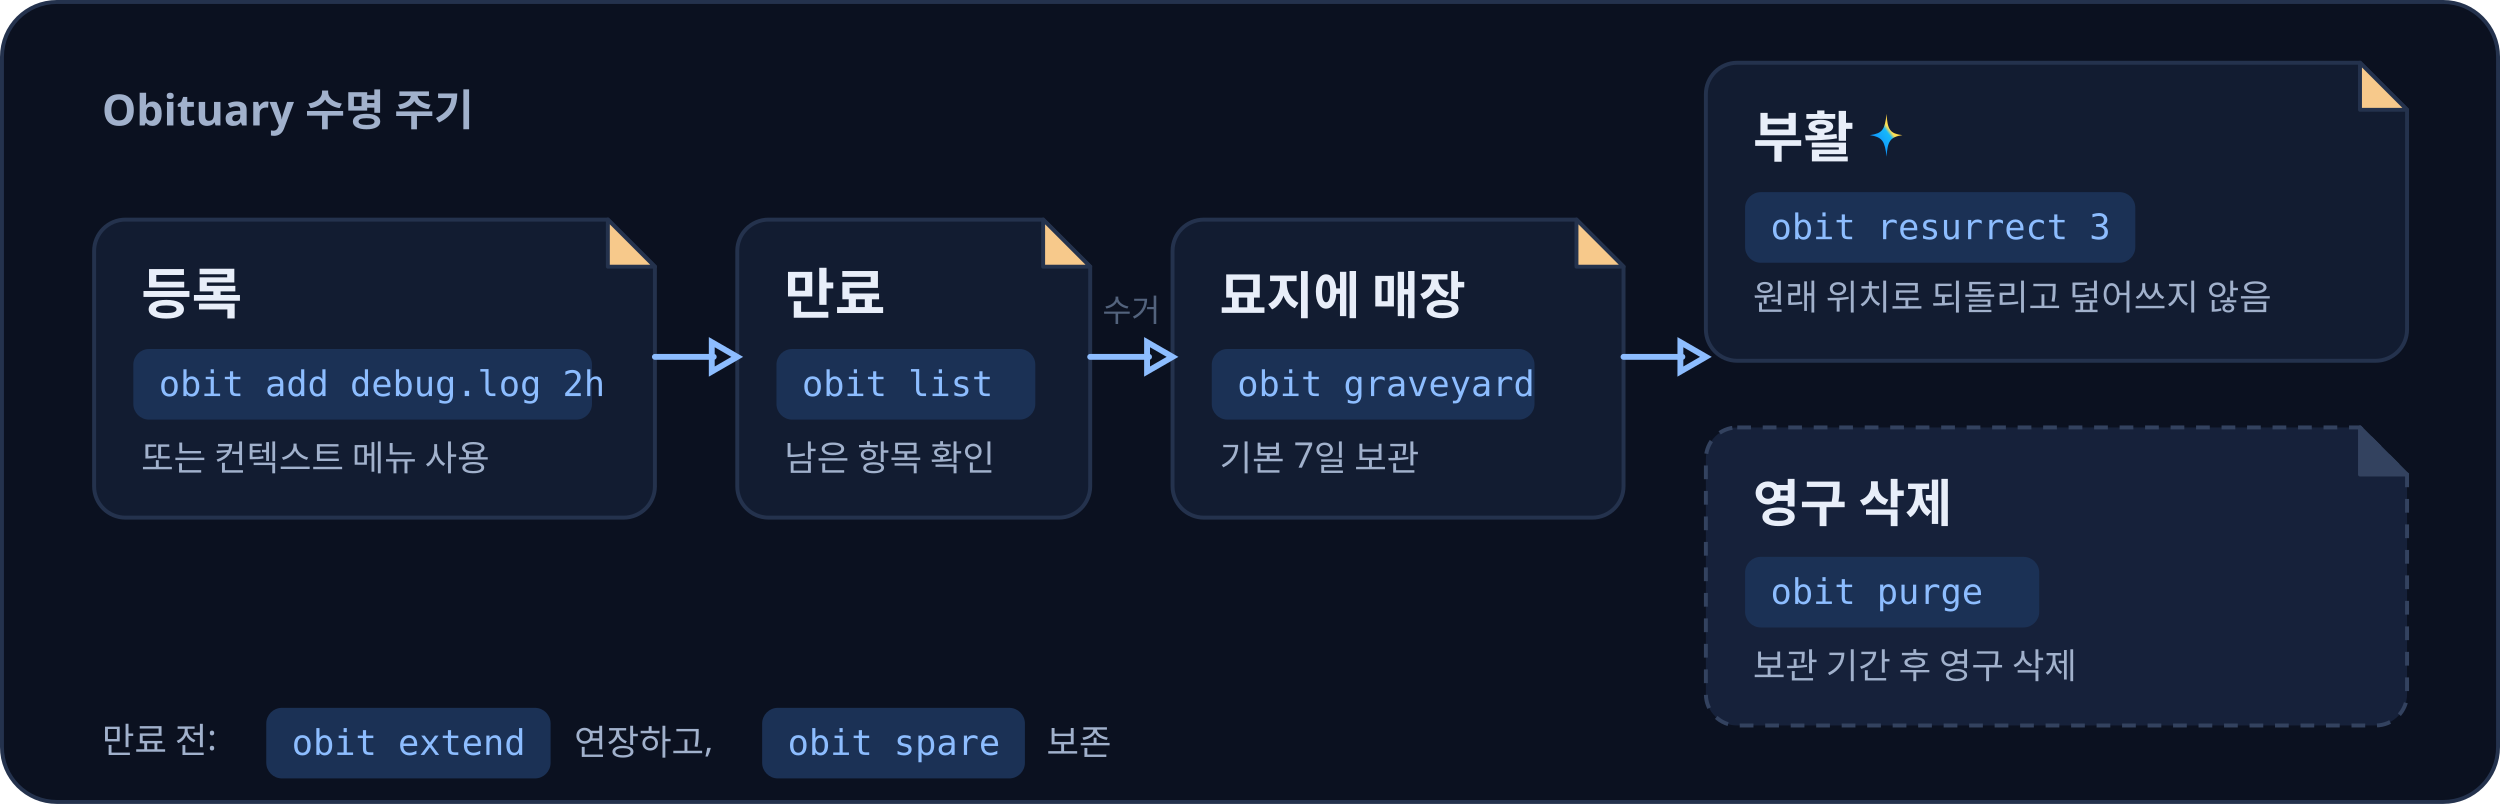
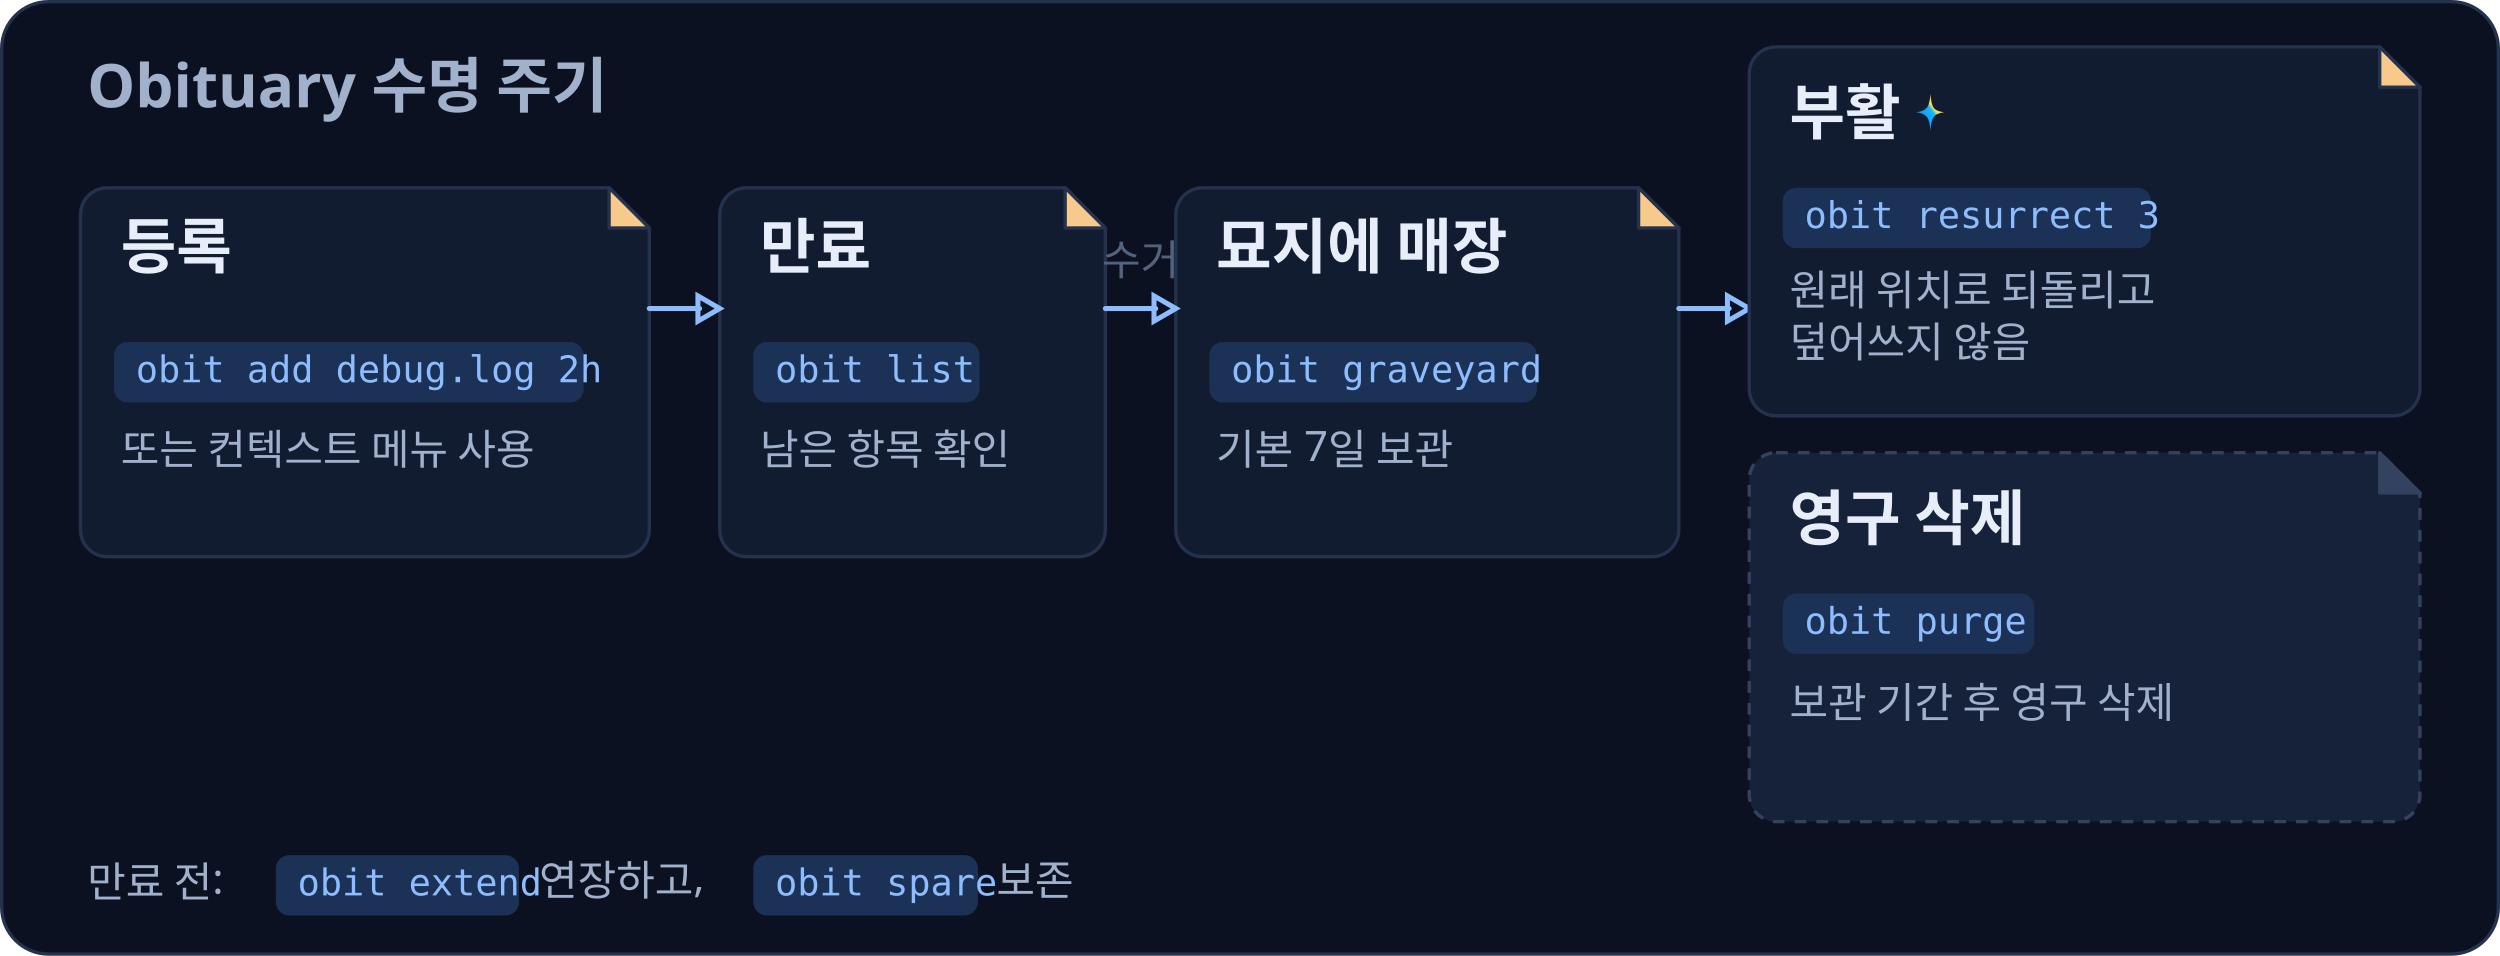
- <svg xmlns="http://www.w3.org/2000/svg" width="1275" height="410" viewBox="0 0 1275 410" role="img" aria-labelledby="title desc">
+ <svg xmlns="http://www.w3.org/2000/svg" width="1491" height="570" viewBox="0 0 1491 570" role="img" aria-labelledby="title desc">
  <defs>
    <linearGradient id="spark" x1="0" y1="1" x2="1" y2="0">
      <stop stop-color="#0876FF" />
      <stop offset=".55" stop-color="#16B8FA" />
      <stop offset=".62" stop-color="#FFE052" />
      <stop offset="1" stop-color="#FFB329" />
    </linearGradient>
  </defs>
-   <rect x="1" y="1" width="1273" height="408" rx="28" fill="#0B1120" stroke="#24324D" stroke-width="2" />
+   <rect x="1" y="1" width="1489" height="568" rx="28" fill="#0B1120" stroke="#24324D" stroke-width="2" />
  <g font-family="-apple-system, BlinkMacSystemFont, 'Segoe UI', 'Noto Sans', 'Noto Sans CJK SC', 'Noto Sans CJK TC', 'Noto Sans JP', 'Noto Sans KR', 'Noto Sans Cyrillic', 'Microsoft YaHei', 'PingFang SC', 'Hiragino Sans', 'Malgun Gothic', sans-serif">
-     <text x="52" y="64" font-family="-apple-system, BlinkMacSystemFont, 'Segoe UI', 'Noto Sans', 'Noto Sans CJK SC', 'Noto Sans CJK TC', 'Noto Sans JP', 'Noto Sans KR', 'Noto Sans Cyrillic', 'Microsoft YaHei', 'PingFang SC', 'Hiragino Sans', 'Malgun Gothic', sans-serif" font-size="22" fill="#A1B1CC" font-weight="600" id="section">Obituary 수명 주기</text>
-     <path d="M64 112H310L334 136V248A16 16 0 0 1 318 264H64A16 16 0 0 1 48 248V128A16 16 0 0 1 64 112Z" fill="#121C31" stroke="#24324D" stroke-width="2" />
-     <path d="M310 112V136H334Z" fill="#F7C98B" stroke="#24324D" stroke-width="2" stroke-linejoin="round" />
-     <text x="72" y="160" font-family="-apple-system, BlinkMacSystemFont, 'Segoe UI', 'Noto Sans', 'Noto Sans CJK SC', 'Noto Sans CJK TC', 'Noto Sans JP', 'Noto Sans KR', 'Noto Sans Cyrillic', 'Microsoft YaHei', 'PingFang SC', 'Hiragino Sans', 'Malgun Gothic', sans-serif" font-size="28" fill="#E8EEF9" font-weight="700" id="register">등록</text>
-     <rect x="68" y="178" width="233.9" height="36" rx="8" fill="#1B3155" />
-     <text x="81" y="202" font-family="ui-monospace, 'Cascadia Code', 'SF Mono', Consolas, monospace" font-size="18" fill="#8DBDFF">obit add debug.log 2h</text>
-     <text x="72" y="240" font-family="-apple-system, BlinkMacSystemFont, 'Segoe UI', 'Noto Sans', 'Noto Sans CJK SC', 'Noto Sans CJK TC', 'Noto Sans JP', 'Noto Sans KR', 'Noto Sans Cyrillic', 'Microsoft YaHei', 'PingFang SC', 'Hiragino Sans', 'Malgun Gothic', sans-serif" font-size="18" fill="#A1B1CC" id="register_note">또는 컨텍스트 메뉴 사용</text>
-     <path d="M392 112H532L556 136V248A16 16 0 0 1 540 264H392A16 16 0 0 1 376 248V128A16 16 0 0 1 392 112Z" fill="#121C31" stroke="#24324D" stroke-width="2" />
-     <path d="M532 112V136H556Z" fill="#F7C98B" stroke="#24324D" stroke-width="2" stroke-linejoin="round" />
-     <text x="400" y="160" font-family="-apple-system, BlinkMacSystemFont, 'Segoe UI', 'Noto Sans', 'Noto Sans CJK SC', 'Noto Sans CJK TC', 'Noto Sans JP', 'Noto Sans KR', 'Noto Sans Cyrillic', 'Microsoft YaHei', 'PingFang SC', 'Hiragino Sans', 'Malgun Gothic', sans-serif" font-size="28" fill="#E8EEF9" font-weight="700" id="expire">만료</text>
-     <rect x="396" y="178" width="132" height="36" rx="8" fill="#1B3155" />
-     <text x="409" y="202" font-family="ui-monospace, 'Cascadia Code', 'SF Mono', Consolas, monospace" font-size="18" fill="#8DBDFF">obit list</text>
-     <text x="400" y="240" font-family="-apple-system, BlinkMacSystemFont, 'Segoe UI', 'Noto Sans', 'Noto Sans CJK SC', 'Noto Sans CJK TC', 'Noto Sans JP', 'Noto Sans KR', 'Noto Sans Cyrillic', 'Microsoft YaHei', 'PingFang SC', 'Hiragino Sans', 'Malgun Gothic', sans-serif" font-size="18" fill="#A1B1CC" id="expire_note">남은 항목 확인</text>
-     <path d="M614 112H804L828 136V248A16 16 0 0 1 812 264H614A16 16 0 0 1 598 248V128A16 16 0 0 1 614 112Z" fill="#121C31" stroke="#24324D" stroke-width="2" />
-     <path d="M804 112V136H828Z" fill="#F7C98B" stroke="#24324D" stroke-width="2" stroke-linejoin="round" />
-     <text x="622" y="160" font-family="-apple-system, BlinkMacSystemFont, 'Segoe UI', 'Noto Sans', 'Noto Sans CJK SC', 'Noto Sans CJK TC', 'Noto Sans JP', 'Noto Sans KR', 'Noto Sans Cyrillic', 'Microsoft YaHei', 'PingFang SC', 'Hiragino Sans', 'Malgun Gothic', sans-serif" font-size="26" fill="#E8EEF9" font-weight="700" id="bury">묘지에 매장</text>
-     <rect x="618" y="178" width="164.6" height="36" rx="8" fill="#1B3155" />
-     <text x="631" y="202" font-family="ui-monospace, 'Cascadia Code', 'SF Mono', Consolas, monospace" font-size="18" fill="#8DBDFF">obit graveyard</text>
-     <text x="622" y="240" font-family="-apple-system, BlinkMacSystemFont, 'Segoe UI', 'Noto Sans', 'Noto Sans CJK SC', 'Noto Sans CJK TC', 'Noto Sans JP', 'Noto Sans KR', 'Noto Sans Cyrillic', 'Microsoft YaHei', 'PingFang SC', 'Hiragino Sans', 'Malgun Gothic', sans-serif" font-size="18" fill="#A1B1CC" id="bury_note">기본 7일 보관</text>
-     <path d="M334 182H364M376 182l-13 -7.5v15Z" stroke="#8DBDFF" stroke-width="3" stroke-linecap="round" fill="none" />
-     <path d="M556 182H586M598 182l-13 -7.5v15Z" stroke="#8DBDFF" stroke-width="3" stroke-linecap="round" fill="none" />
-     <text x="577.0" y="164" font-family="-apple-system, BlinkMacSystemFont, 'Segoe UI', 'Noto Sans', 'Noto Sans CJK SC', 'Noto Sans CJK TC', 'Noto Sans JP', 'Noto Sans KR', 'Noto Sans Cyrillic', 'Microsoft YaHei', 'PingFang SC', 'Hiragino Sans', 'Malgun Gothic', sans-serif" font-size="16" fill="#53637D" text-anchor="middle">수거</text>
-     <path d="M828 182H858M870 182l-13 -7.5v15Z" stroke="#8DBDFF" stroke-width="3" stroke-linecap="round" fill="none" />
-     <path d="M886 32H1203.6L1227.6 56V168A16 16 0 0 1 1211.6 184H886A16 16 0 0 1 870 168V48A16 16 0 0 1 886 32Z" fill="#121C31" stroke="#24324D" stroke-width="2" />
-     <path d="M1203.6 32V56H1227.6Z" fill="#F7C98B" stroke="#24324D" stroke-width="2" stroke-linejoin="round" />
-     <text x="894" y="80" font-family="-apple-system, BlinkMacSystemFont, 'Segoe UI', 'Noto Sans', 'Noto Sans CJK SC', 'Noto Sans CJK TC', 'Noto Sans JP', 'Noto Sans KR', 'Noto Sans Cyrillic', 'Microsoft YaHei', 'PingFang SC', 'Hiragino Sans', 'Malgun Gothic', sans-serif" font-size="28" fill="#E8EEF9" font-weight="700" id="resurrect">부활</text>
-     <path id="resurrect-star" d="M17.6 9.4c.3 5.3 1.2 6.5 5.2 7-4 .6-4.9 2-5.2 7.1-.6-5.1-1.3-6.4-5.5-7.1 4.2-.6 4.9-1.8 5.5-7Z" fill="url(#spark)" transform="translate(962.0 69) scale(1.55) translate(-17.5 -16.45)" />
-     <rect x="890" y="98" width="199" height="36" rx="8" fill="#1B3155" />
-     <text x="903" y="122" font-family="ui-monospace, 'Cascadia Code', 'SF Mono', Consolas, monospace" font-size="18" fill="#8DBDFF">obit resurrect 3</text>
-     <text x="894" y="158" font-family="-apple-system, BlinkMacSystemFont, 'Segoe UI', 'Noto Sans', 'Noto Sans CJK SC', 'Noto Sans CJK TC', 'Noto Sans JP', 'Noto Sans KR', 'Noto Sans Cyrillic', 'Microsoft YaHei', 'PingFang SC', 'Hiragino Sans', 'Malgun Gothic', sans-serif" font-size="18" fill="#A1B1CC" id="resurrect-note">원래 위치로 되돌리고 덮어쓰지 않음</text>
-     <path d="M886 218H1203.6L1227.6 242V354A16 16 0 0 1 1211.6 370H886A16 16 0 0 1 870 354V234A16 16 0 0 1 886 218Z" fill="#16213A" stroke="#33425F" stroke-width="2" stroke-dasharray="7 6" />
-     <path d="M1203.6 218V242H1227.6Z" fill="#33425F" stroke="#33425F" stroke-width="2" stroke-linejoin="round" />
-     <text x="894" y="266" font-family="-apple-system, BlinkMacSystemFont, 'Segoe UI', 'Noto Sans', 'Noto Sans CJK SC', 'Noto Sans CJK TC', 'Noto Sans JP', 'Noto Sans KR', 'Noto Sans Cyrillic', 'Microsoft YaHei', 'PingFang SC', 'Hiragino Sans', 'Malgun Gothic', sans-serif" font-size="26" fill="#E8EEF9" font-weight="700" id="purge">영구 삭제</text>
-     <rect x="890" y="284" width="150" height="36" rx="8" fill="#1B3155" />
-     <text x="903" y="308" font-family="ui-monospace, 'Cascadia Code', 'SF Mono', Consolas, monospace" font-size="18" fill="#8DBDFF">obit purge</text>
-     <text x="894" y="346" font-family="-apple-system, BlinkMacSystemFont, 'Segoe UI', 'Noto Sans', 'Noto Sans CJK SC', 'Noto Sans CJK TC', 'Noto Sans JP', 'Noto Sans KR', 'Noto Sans Cyrillic', 'Microsoft YaHei', 'PingFang SC', 'Hiragino Sans', 'Malgun Gothic', sans-serif" font-size="18" fill="#A1B1CC" id="purge-note">보관 기간 후 영구 삭제</text>
-     <text x="52" y="384" font-family="-apple-system, BlinkMacSystemFont, 'Segoe UI', 'Noto Sans', 'Noto Sans CJK SC', 'Noto Sans CJK TC', 'Noto Sans JP', 'Noto Sans KR', 'Noto Sans Cyrillic', 'Microsoft YaHei', 'PingFang SC', 'Hiragino Sans', 'Malgun Gothic', sans-serif" font-size="18" fill="#A1B1CC" id="before">만료 전:</text>
-     <rect x="135.8" y="361" width="145" height="36" rx="8" fill="#1B3155" />
-     <text x="148.8" y="385" font-family="ui-monospace, 'Cascadia Code', 'SF Mono', Consolas, monospace" font-size="18" fill="#8DBDFF">obit extend</text>
-     <text x="292.8" y="385" font-family="-apple-system, BlinkMacSystemFont, 'Segoe UI', 'Noto Sans', 'Noto Sans CJK SC', 'Noto Sans CJK TC', 'Noto Sans JP', 'Noto Sans KR', 'Noto Sans Cyrillic', 'Microsoft YaHei', 'PingFang SC', 'Hiragino Sans', 'Malgun Gothic', sans-serif" font-size="18" fill="#A1B1CC" id="extend-note">연장하고,</text>
-     <rect x="388.7" y="361" width="134" height="36" rx="8" fill="#1B3155" />
-     <text x="401.7" y="385" font-family="ui-monospace, 'Cascadia Code', 'SF Mono', Consolas, monospace" font-size="18" fill="#8DBDFF">obit spare</text>
-     <text x="533.7" y="385" font-family="-apple-system, BlinkMacSystemFont, 'Segoe UI', 'Noto Sans', 'Noto Sans CJK SC', 'Noto Sans CJK TC', 'Noto Sans JP', 'Noto Sans KR', 'Noto Sans Cyrillic', 'Microsoft YaHei', 'PingFang SC', 'Hiragino Sans', 'Malgun Gothic', sans-serif" font-size="18" fill="#A1B1CC" id="spare-note">보존</text>
+     <text x="52" y="64" font-family="-apple-system, BlinkMacSystemFont, 'Segoe UI', 'Noto Sans', 'Noto Sans CJK SC', 'Noto Sans CJK TC', 'Noto Sans JP', 'Noto Sans KR', 'Noto Sans Cyrillic', 'Microsoft YaHei', 'PingFang SC', 'Hiragino Sans', 'Malgun Gothic', sans-serif" font-size="36.0" fill="#A1B1CC" font-weight="600" id="section">Obituary 수명 주기</text>
+     <path d="M64 112H363.25L387.25 136V316A16 16 0 0 1 371.25 332H64A16 16 0 0 1 48 316V128A16 16 0 0 1 64 112Z" fill="#121C31" stroke="#24324D" stroke-width="2" />
+     <path d="M363.25 112V136H387.25Z" fill="#F7C98B" stroke="#24324D" stroke-width="2" stroke-linejoin="round" />
+     <text x="72" y="160" font-family="-apple-system, BlinkMacSystemFont, 'Segoe UI', 'Noto Sans', 'Noto Sans CJK SC', 'Noto Sans CJK TC', 'Noto Sans JP', 'Noto Sans KR', 'Noto Sans Cyrillic', 'Microsoft YaHei', 'PingFang SC', 'Hiragino Sans', 'Malgun Gothic', sans-serif" font-size="36.0" fill="#E8EEF9" font-weight="700" id="register">등록</text>
+     <rect x="68" y="204" width="280.1" height="36" rx="8" fill="#1B3155" />
+     <text x="81" y="228" font-family="ui-monospace, 'Cascadia Code', 'SF Mono', Consolas, monospace" font-size="22.0" fill="#8DBDFF">obit add debug.log 2h</text>
+     <text x="72" y="277" font-family="-apple-system, BlinkMacSystemFont, 'Segoe UI', 'Noto Sans', 'Noto Sans CJK SC', 'Noto Sans CJK TC', 'Noto Sans JP', 'Noto Sans KR', 'Noto Sans Cyrillic', 'Microsoft YaHei', 'PingFang SC', 'Hiragino Sans', 'Malgun Gothic', sans-serif" font-size="25.0" fill="#A1B1CC" id="register_note">또는 컨텍스트 메뉴 사용</text>
+     <path d="M445.25 112H635.25L659.25 136V316A16 16 0 0 1 643.25 332H445.25A16 16 0 0 1 429.25 316V128A16 16 0 0 1 445.25 112Z" fill="#121C31" stroke="#24324D" stroke-width="2" />
+     <path d="M635.25 112V136H659.25Z" fill="#F7C98B" stroke="#24324D" stroke-width="2" stroke-linejoin="round" />
+     <text x="453.25" y="160" font-family="-apple-system, BlinkMacSystemFont, 'Segoe UI', 'Noto Sans', 'Noto Sans CJK SC', 'Noto Sans CJK TC', 'Noto Sans JP', 'Noto Sans KR', 'Noto Sans Cyrillic', 'Microsoft YaHei', 'PingFang SC', 'Hiragino Sans', 'Malgun Gothic', sans-serif" font-size="36.0" fill="#E8EEF9" font-weight="700" id="expire">만료</text>
+     <rect x="449.25" y="204" width="134.9" height="36" rx="8" fill="#1B3155" />
+     <text x="462.25" y="228" font-family="ui-monospace, 'Cascadia Code', 'SF Mono', Consolas, monospace" font-size="22.0" fill="#8DBDFF">obit list</text>
+     <text x="453.25" y="277" font-family="-apple-system, BlinkMacSystemFont, 'Segoe UI', 'Noto Sans', 'Noto Sans CJK SC', 'Noto Sans CJK TC', 'Noto Sans JP', 'Noto Sans KR', 'Noto Sans Cyrillic', 'Microsoft YaHei', 'PingFang SC', 'Hiragino Sans', 'Malgun Gothic', sans-serif" font-size="25.0" fill="#A1B1CC" id="expire_note">남은 항목 확인</text>
+     <path d="M717.25 112H977.25L1001.25 136V316A16 16 0 0 1 985.25 332H717.25A16 16 0 0 1 701.25 316V128A16 16 0 0 1 717.25 112Z" fill="#121C31" stroke="#24324D" stroke-width="2" />
+     <path d="M977.25 112V136H1001.25Z" fill="#F7C98B" stroke="#24324D" stroke-width="2" stroke-linejoin="round" />
+     <text x="725.25" y="160" font-family="-apple-system, BlinkMacSystemFont, 'Segoe UI', 'Noto Sans', 'Noto Sans CJK SC', 'Noto Sans CJK TC', 'Noto Sans JP', 'Noto Sans KR', 'Noto Sans Cyrillic', 'Microsoft YaHei', 'PingFang SC', 'Hiragino Sans', 'Malgun Gothic', sans-serif" font-size="36.0" fill="#E8EEF9" font-weight="700" id="bury">묘지에 매장</text>
+     <rect x="721.25" y="204" width="195.4" height="36" rx="8" fill="#1B3155" />
+     <text x="734.25" y="228" font-family="ui-monospace, 'Cascadia Code', 'SF Mono', Consolas, monospace" font-size="22.0" fill="#8DBDFF">obit graveyard</text>
+     <text x="725.25" y="277" font-family="-apple-system, BlinkMacSystemFont, 'Segoe UI', 'Noto Sans', 'Noto Sans CJK SC', 'Noto Sans CJK TC', 'Noto Sans JP', 'Noto Sans KR', 'Noto Sans Cyrillic', 'Microsoft YaHei', 'PingFang SC', 'Hiragino Sans', 'Malgun Gothic', sans-serif" font-size="25.0" fill="#A1B1CC" id="bury_note">기본 7일 보관</text>
+     <path d="M387.25 184H417.25M429.25 184l-13 -7.5v15Z" stroke="#8DBDFF" stroke-width="3" stroke-linecap="round" fill="none" />
+     <path d="M659.25 184H689.25M701.25 184l-13 -7.5v15Z" stroke="#8DBDFF" stroke-width="3" stroke-linecap="round" fill="none" />
+     <text x="680.25" y="164.0" font-family="-apple-system, BlinkMacSystemFont, 'Segoe UI', 'Noto Sans', 'Noto Sans CJK SC', 'Noto Sans CJK TC', 'Noto Sans JP', 'Noto Sans KR', 'Noto Sans Cyrillic', 'Microsoft YaHei', 'PingFang SC', 'Hiragino Sans', 'Malgun Gothic', sans-serif" font-size="25.0" fill="#53637D" text-anchor="middle">수거</text>
+     <path d="M1001.25 184H1031.25M1043.25 184l-13 -7.5v15Z" stroke="#8DBDFF" stroke-width="3" stroke-linecap="round" fill="none" />
+     <path d="M1059.25 28H1419.25L1443.25 52V232A16 16 0 0 1 1427.25 248H1059.25A16 16 0 0 1 1043.25 232V44A16 16 0 0 1 1059.25 28Z" fill="#121C31" stroke="#24324D" stroke-width="2" />
+     <path d="M1419.25 28V52H1443.25Z" fill="#F7C98B" stroke="#24324D" stroke-width="2" stroke-linejoin="round" />
+     <text x="1067.25" y="80" font-family="-apple-system, BlinkMacSystemFont, 'Segoe UI', 'Noto Sans', 'Noto Sans CJK SC', 'Noto Sans CJK TC', 'Noto Sans JP', 'Noto Sans KR', 'Noto Sans Cyrillic', 'Microsoft YaHei', 'PingFang SC', 'Hiragino Sans', 'Malgun Gothic', sans-serif" font-size="36.0" fill="#E8EEF9" font-weight="700" id="resurrect">부활</text>
+     <path id="resurrect-star" d="M17.6 9.4c.3 5.3 1.2 6.5 5.2 7-4 .6-4.9 2-5.2 7.1-.6-5.1-1.3-6.4-5.5-7.1 4.2-.6 4.9-1.8 5.5-7Z" fill="url(#spark)" transform="translate(1151.25 67) scale(1.55) translate(-17.5 -16.45)" />
+     <rect x="1063.25" y="112" width="219.6" height="36" rx="8" fill="#1B3155" />
+     <text x="1076.25" y="136" font-family="ui-monospace, 'Cascadia Code', 'SF Mono', Consolas, monospace" font-size="22.0" fill="#8DBDFF">obit resurrect 3</text>
+     <text x="1067.25" y="182" font-family="-apple-system, BlinkMacSystemFont, 'Segoe UI', 'Noto Sans', 'Noto Sans CJK SC', 'Noto Sans CJK TC', 'Noto Sans JP', 'Noto Sans KR', 'Noto Sans Cyrillic', 'Microsoft YaHei', 'PingFang SC', 'Hiragino Sans', 'Malgun Gothic', sans-serif" font-size="25.0" fill="#A1B1CC" id="resurrect-note">원래 위치로 되돌리고</text>
+     <text x="1067.25" y="213" font-family="-apple-system, BlinkMacSystemFont, 'Segoe UI', 'Noto Sans', 'Noto Sans CJK SC', 'Noto Sans CJK TC', 'Noto Sans JP', 'Noto Sans KR', 'Noto Sans Cyrillic', 'Microsoft YaHei', 'PingFang SC', 'Hiragino Sans', 'Malgun Gothic', sans-serif" font-size="25.0" fill="#A1B1CC" id="resurrect-note">덮어쓰지 않음</text>
+     <path d="M1059.25 270H1419.25L1443.25 294V474A16 16 0 0 1 1427.25 490H1059.25A16 16 0 0 1 1043.25 474V286A16 16 0 0 1 1059.25 270Z" fill="#16213A" stroke="#33425F" stroke-width="2" stroke-dasharray="7 6" />
+     <path d="M1419.25 270V294H1443.25Z" fill="#33425F" stroke="#33425F" stroke-width="2" stroke-linejoin="round" />
+     <text x="1067.25" y="322" font-family="-apple-system, BlinkMacSystemFont, 'Segoe UI', 'Noto Sans', 'Noto Sans CJK SC', 'Noto Sans CJK TC', 'Noto Sans JP', 'Noto Sans KR', 'Noto Sans Cyrillic', 'Microsoft YaHei', 'PingFang SC', 'Hiragino Sans', 'Malgun Gothic', sans-serif" font-size="36.0" fill="#E8EEF9" font-weight="700" id="purge">영구 삭제</text>
+     <rect x="1063.25" y="354" width="150" height="36" rx="8" fill="#1B3155" />
+     <text x="1076.25" y="378" font-family="ui-monospace, 'Cascadia Code', 'SF Mono', Consolas, monospace" font-size="22.0" fill="#8DBDFF">obit purge</text>
+     <text x="1067.25" y="428" font-family="-apple-system, BlinkMacSystemFont, 'Segoe UI', 'Noto Sans', 'Noto Sans CJK SC', 'Noto Sans CJK TC', 'Noto Sans JP', 'Noto Sans KR', 'Noto Sans Cyrillic', 'Microsoft YaHei', 'PingFang SC', 'Hiragino Sans', 'Malgun Gothic', sans-serif" font-size="25.0" fill="#A1B1CC" id="purge-note">보관 기간 후 영구 삭제</text>
+     <text x="52" y="535" font-family="-apple-system, BlinkMacSystemFont, 'Segoe UI', 'Noto Sans', 'Noto Sans CJK SC', 'Noto Sans CJK TC', 'Noto Sans JP', 'Noto Sans KR', 'Noto Sans Cyrillic', 'Microsoft YaHei', 'PingFang SC', 'Hiragino Sans', 'Malgun Gothic', sans-serif" font-size="25.0" fill="#A1B1CC" id="before">만료 전:</text>
+     <rect x="164.5" y="510" width="145" height="36" rx="8" fill="#1B3155" />
+     <text x="177.5" y="534" font-family="ui-monospace, 'Cascadia Code', 'SF Mono', Consolas, monospace" font-size="22.0" fill="#8DBDFF">obit extend</text>
+     <text x="321.5" y="534" font-family="-apple-system, BlinkMacSystemFont, 'Segoe UI', 'Noto Sans', 'Noto Sans CJK SC', 'Noto Sans CJK TC', 'Noto Sans JP', 'Noto Sans KR', 'Noto Sans Cyrillic', 'Microsoft YaHei', 'PingFang SC', 'Hiragino Sans', 'Malgun Gothic', sans-serif" font-size="25.0" fill="#A1B1CC" id="extend-note">연장하고,</text>
+     <rect x="449.25" y="510" width="134" height="36" rx="8" fill="#1B3155" />
+     <text x="462.25" y="534" font-family="ui-monospace, 'Cascadia Code', 'SF Mono', Consolas, monospace" font-size="22.0" fill="#8DBDFF">obit spare</text>
+     <text x="594.25" y="534" font-family="-apple-system, BlinkMacSystemFont, 'Segoe UI', 'Noto Sans', 'Noto Sans CJK SC', 'Noto Sans CJK TC', 'Noto Sans JP', 'Noto Sans KR', 'Noto Sans Cyrillic', 'Microsoft YaHei', 'PingFang SC', 'Hiragino Sans', 'Malgun Gothic', sans-serif" font-size="25.0" fill="#A1B1CC" id="spare-note">보존</text>
  </g>
</svg>
